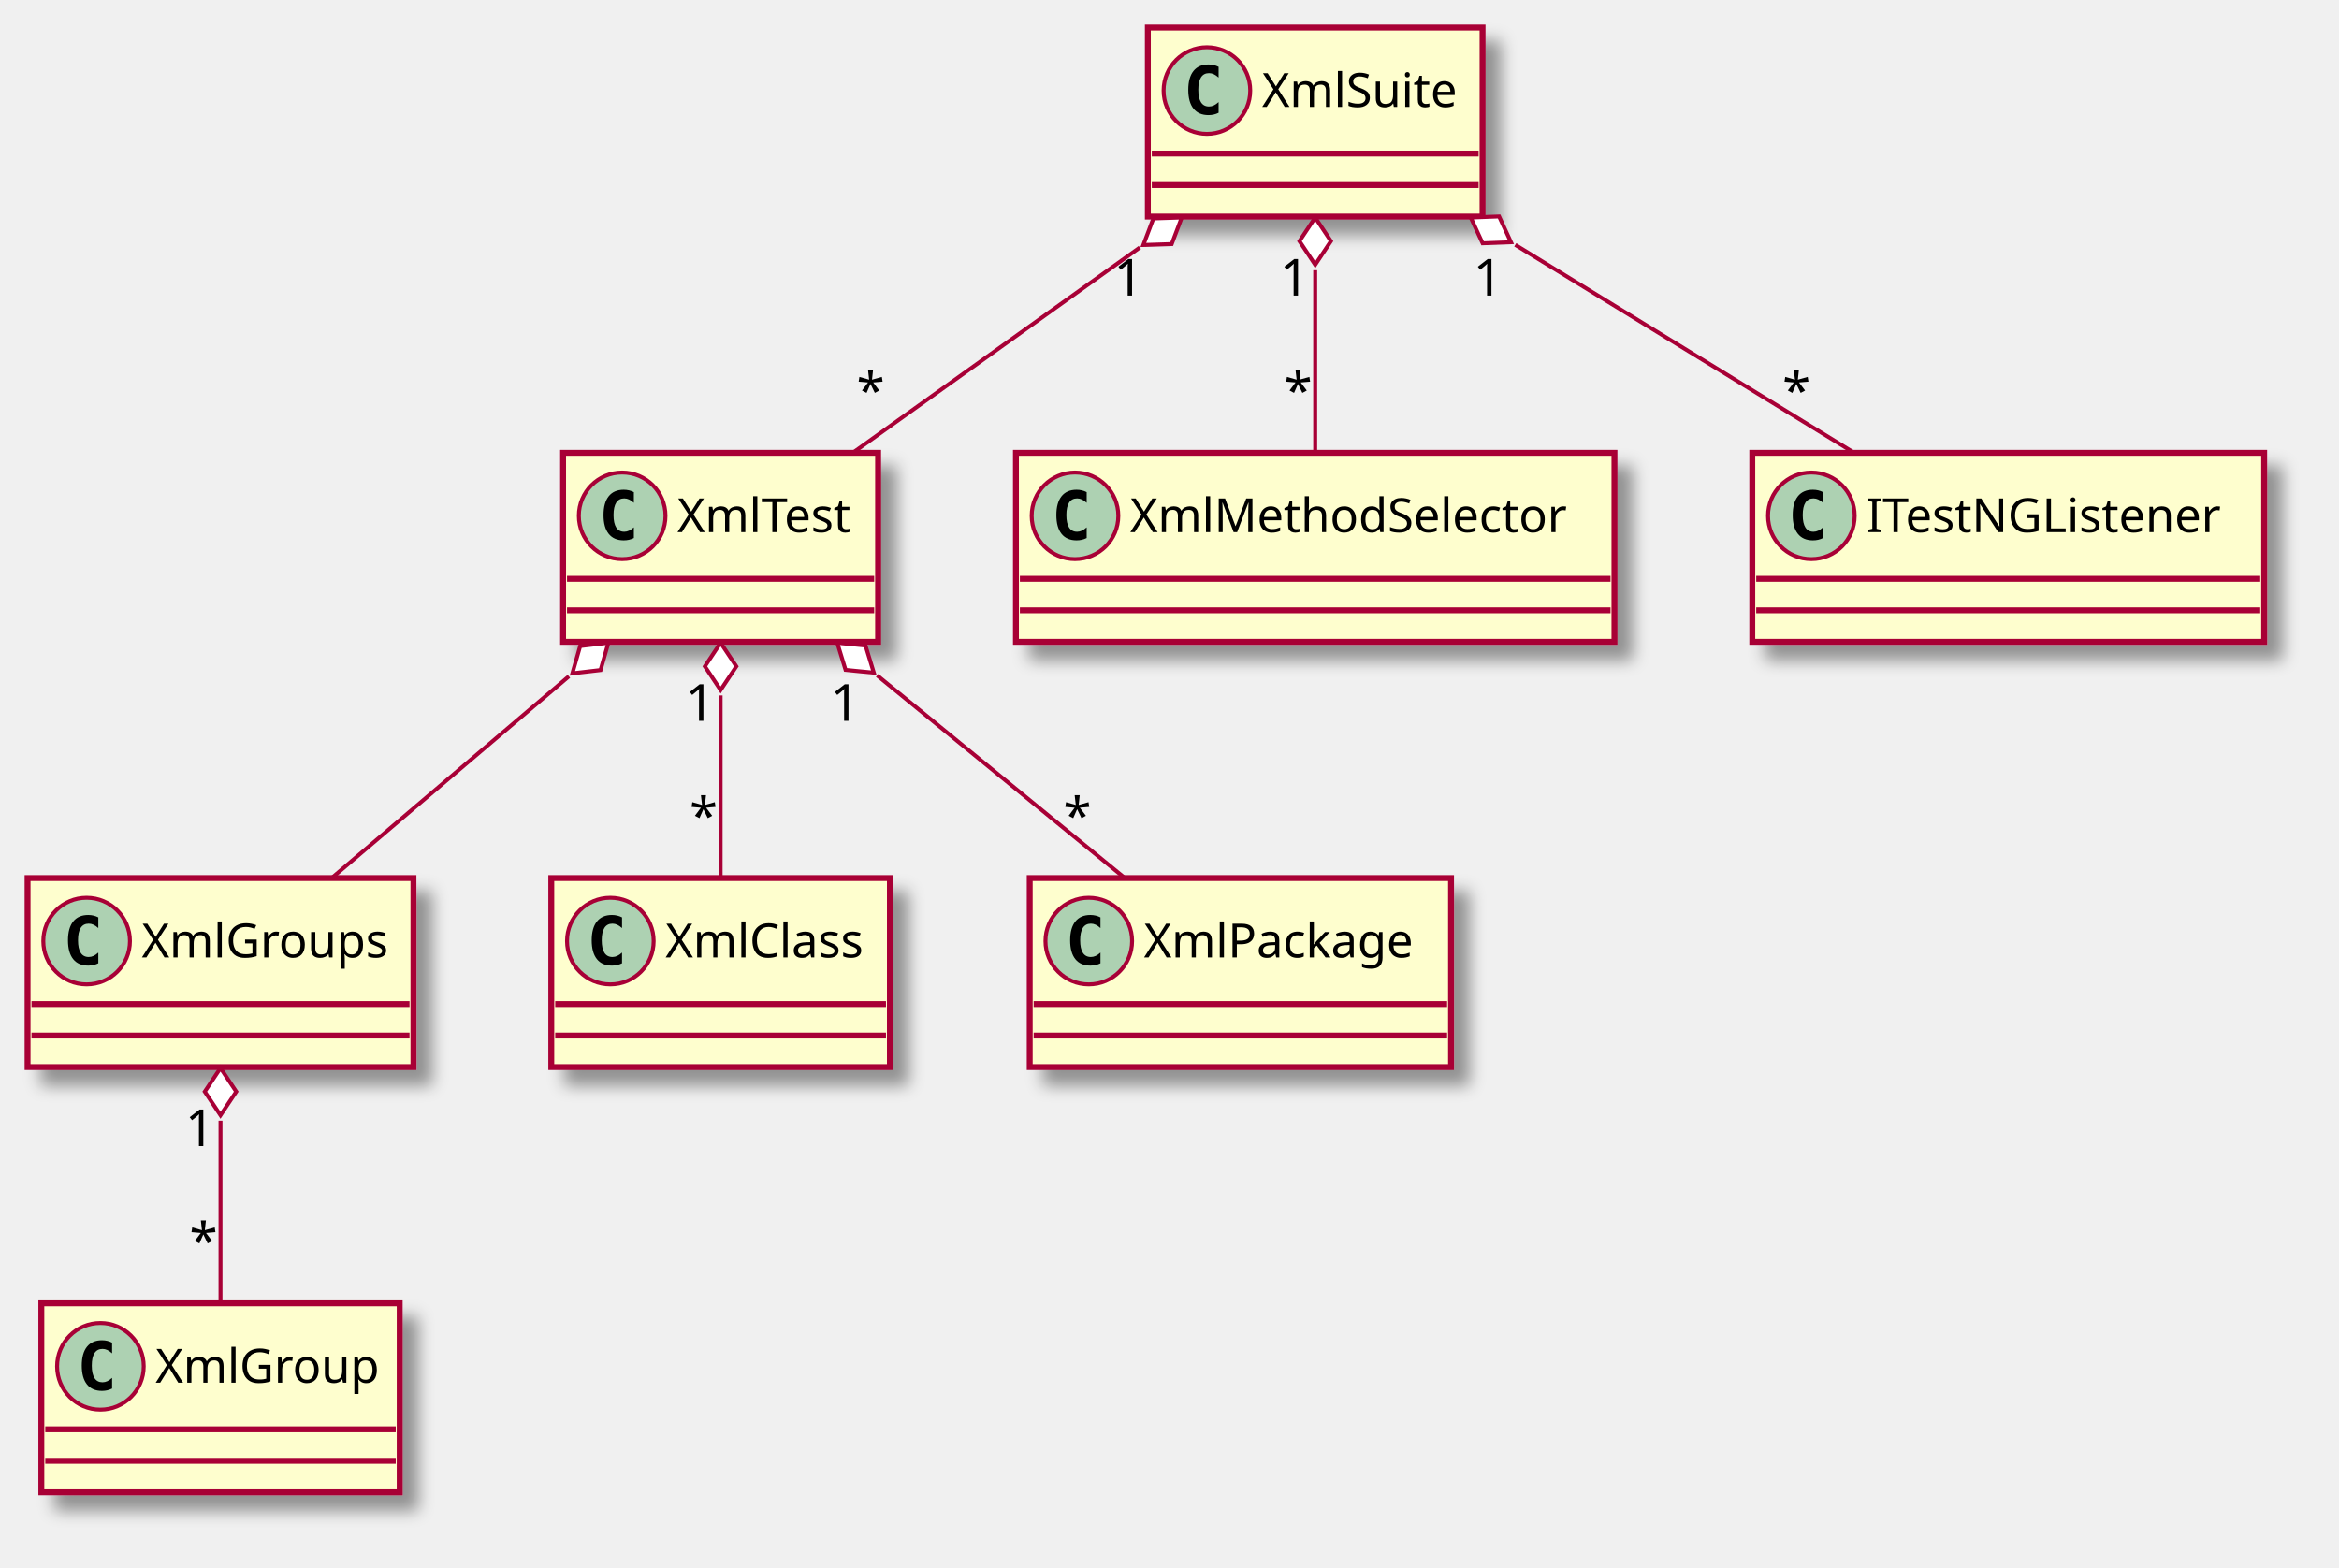
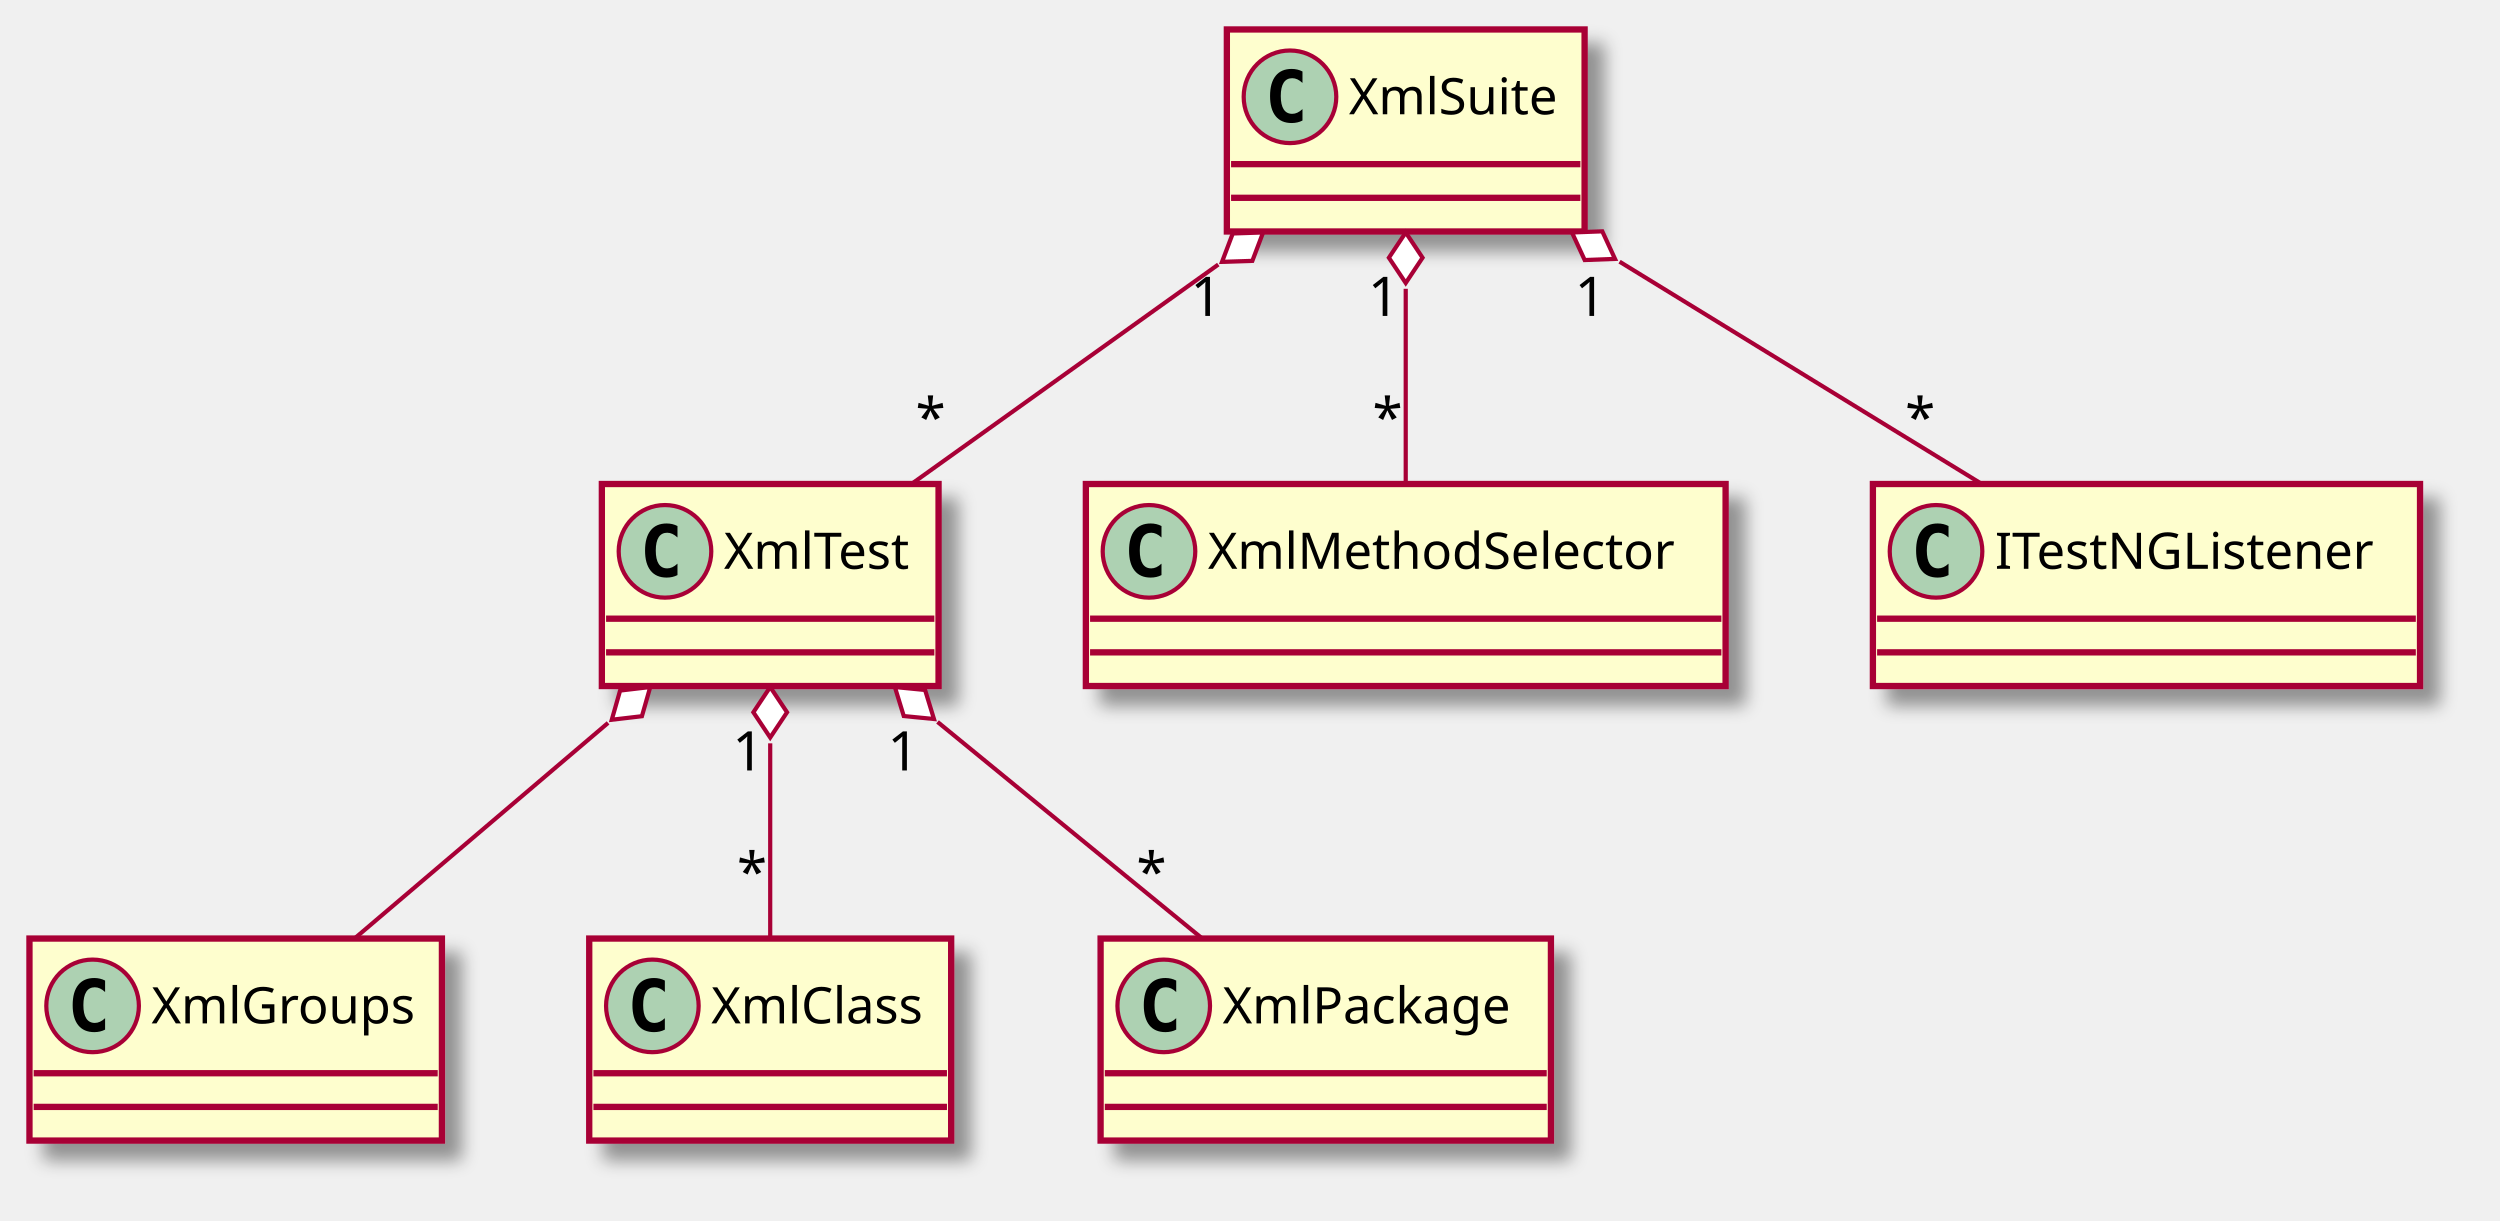
- <svg xmlns="http://www.w3.org/2000/svg" contentScriptType="application/ecmascript" contentStyleType="text/css" height="398px" preserveAspectRatio="none" style="width:594px;height:398px;" version="1.1" viewBox="0 0 594 398" width="594px" zoomAndPan="magnify">
+ <svg xmlns="http://www.w3.org/2000/svg" contentScriptType="application/ecmascript" contentStyleType="text/css" height="290px" preserveAspectRatio="none" style="width:594px;height:290px;" version="1.1" viewBox="0 0 594 290" width="594px" zoomAndPan="magnify">
  <defs>
-     <filter height="300%" id="f1vflcnbl23wul" width="300%" x="-1" y="-1">
+     <filter height="300%" id="f89ji7lalrl8v" width="300%" x="-1" y="-1">
      <feGaussianBlur result="blurOut" stdDeviation="2.0" />
      <feColorMatrix in="blurOut" result="blurOut2" type="matrix" values="0 0 0 0 0 0 0 0 0 0 0 0 0 0 0 0 0 0 .4 0" />
      <feOffset dx="4.0" dy="4.0" in="blurOut2" result="blurOut3" />
      <feBlend in="SourceGraphic" in2="blurOut3" mode="normal" />
    </filter>
  </defs>
  <g>
-     <rect fill="#FEFECE" filter="url(#f1vflcnbl23wul)" height="48" id="XmlSuite" style="stroke: #A80036; stroke-width: 1.5;" width="85" x="291.5" y="7" />
+     <rect fill="#FEFECE" filter="url(#f89ji7lalrl8v)" height="48" id="XmlSuite" style="stroke: #A80036; stroke-width: 1.5;" width="85" x="291.5" y="7" />
    <ellipse cx="306.5" cy="23" fill="#ADD1B2" rx="11" ry="11" style="stroke: #A80036; stroke-width: 1.0;" />
    <path d="M309.469,28.641 Q308.891,28.938 308.25,29.086 Q307.609,29.234 306.906,29.234 Q304.406,29.234 303.086,27.586 Q301.766,25.938 301.766,22.812 Q301.766,19.688 303.086,18.031 Q304.406,16.375 306.906,16.375 Q307.609,16.375 308.258,16.531 Q308.906,16.688 309.469,16.984 L309.469,19.703 Q308.844,19.125 308.25,18.852 Q307.656,18.578 307.031,18.578 Q305.688,18.578 305,19.648 Q304.312,20.719 304.312,22.812 Q304.312,24.906 305,25.977 Q305.688,27.047 307.031,27.047 Q307.656,27.047 308.25,26.773 Q308.844,26.5 309.469,25.922 L309.469,28.641 Z " />
    <text fill="#000000" font-family="sans-serif" font-size="12" lengthAdjust="spacingAndGlyphs" textLength="53" x="320.5" y="27.154">XmlSuite</text>
    <line style="stroke: #A80036; stroke-width: 1.5;" x1="292.5" x2="375.5" y1="39" y2="39" />
    <line style="stroke: #A80036; stroke-width: 1.5;" x1="292.5" x2="375.5" y1="47" y2="47" />
-     <rect fill="#FEFECE" filter="url(#f1vflcnbl23wul)" height="48" id="XmlTest" style="stroke: #A80036; stroke-width: 1.5;" width="80" x="143" y="115" />
+     <rect fill="#FEFECE" filter="url(#f89ji7lalrl8v)" height="48" id="XmlTest" style="stroke: #A80036; stroke-width: 1.5;" width="80" x="143" y="115" />
    <ellipse cx="158" cy="131" fill="#ADD1B2" rx="11" ry="11" style="stroke: #A80036; stroke-width: 1.0;" />
    <path d="M160.969,136.641 Q160.391,136.938 159.75,137.086 Q159.109,137.234 158.406,137.234 Q155.906,137.234 154.586,135.586 Q153.266,133.938 153.266,130.812 Q153.266,127.688 154.586,126.031 Q155.906,124.375 158.406,124.375 Q159.109,124.375 159.758,124.531 Q160.406,124.688 160.969,124.984 L160.969,127.703 Q160.344,127.125 159.75,126.852 Q159.156,126.578 158.531,126.578 Q157.188,126.578 156.5,127.648 Q155.812,128.719 155.812,130.812 Q155.812,132.906 156.5,133.977 Q157.188,135.047 158.531,135.047 Q159.156,135.047 159.75,134.773 Q160.344,134.5 160.969,133.922 L160.969,136.641 Z " />
    <text fill="#000000" font-family="sans-serif" font-size="12" lengthAdjust="spacingAndGlyphs" textLength="48" x="172" y="135.154">XmlTest</text>
    <line style="stroke: #A80036; stroke-width: 1.5;" x1="144" x2="222" y1="147" y2="147" />
    <line style="stroke: #A80036; stroke-width: 1.5;" x1="144" x2="222" y1="155" y2="155" />
-     <rect fill="#FEFECE" filter="url(#f1vflcnbl23wul)" height="48" id="XmlMethodSelector" style="stroke: #A80036; stroke-width: 1.5;" width="152" x="258" y="115" />
+     <rect fill="#FEFECE" filter="url(#f89ji7lalrl8v)" height="48" id="XmlMethodSelector" style="stroke: #A80036; stroke-width: 1.5;" width="152" x="258" y="115" />
    <ellipse cx="273" cy="131" fill="#ADD1B2" rx="11" ry="11" style="stroke: #A80036; stroke-width: 1.0;" />
    <path d="M275.969,136.641 Q275.391,136.938 274.75,137.086 Q274.109,137.234 273.406,137.234 Q270.906,137.234 269.586,135.586 Q268.266,133.938 268.266,130.812 Q268.266,127.688 269.586,126.031 Q270.906,124.375 273.406,124.375 Q274.109,124.375 274.758,124.531 Q275.406,124.688 275.969,124.984 L275.969,127.703 Q275.344,127.125 274.75,126.852 Q274.156,126.578 273.531,126.578 Q272.188,126.578 271.5,127.648 Q270.812,128.719 270.812,130.812 Q270.812,132.906 271.5,133.977 Q272.188,135.047 273.531,135.047 Q274.156,135.047 274.75,134.773 Q275.344,134.5 275.969,133.922 L275.969,136.641 Z " />
    <text fill="#000000" font-family="sans-serif" font-size="12" lengthAdjust="spacingAndGlyphs" textLength="120" x="287" y="135.154">XmlMethodSelector</text>
    <line style="stroke: #A80036; stroke-width: 1.5;" x1="259" x2="409" y1="147" y2="147" />
    <line style="stroke: #A80036; stroke-width: 1.5;" x1="259" x2="409" y1="155" y2="155" />
-     <rect fill="#FEFECE" filter="url(#f1vflcnbl23wul)" height="48" id="ITestNGListener" style="stroke: #A80036; stroke-width: 1.5;" width="130" x="445" y="115" />
+     <rect fill="#FEFECE" filter="url(#f89ji7lalrl8v)" height="48" id="ITestNGListener" style="stroke: #A80036; stroke-width: 1.5;" width="130" x="445" y="115" />
    <ellipse cx="460" cy="131" fill="#ADD1B2" rx="11" ry="11" style="stroke: #A80036; stroke-width: 1.0;" />
    <path d="M462.969,136.641 Q462.391,136.938 461.75,137.086 Q461.109,137.234 460.406,137.234 Q457.906,137.234 456.586,135.586 Q455.266,133.938 455.266,130.812 Q455.266,127.688 456.586,126.031 Q457.906,124.375 460.406,124.375 Q461.109,124.375 461.758,124.531 Q462.406,124.688 462.969,124.984 L462.969,127.703 Q462.344,127.125 461.75,126.852 Q461.156,126.578 460.531,126.578 Q459.188,126.578 458.5,127.648 Q457.812,128.719 457.812,130.812 Q457.812,132.906 458.5,133.977 Q459.188,135.047 460.531,135.047 Q461.156,135.047 461.75,134.773 Q462.344,134.5 462.969,133.922 L462.969,136.641 Z " />
    <text fill="#000000" font-family="sans-serif" font-size="12" lengthAdjust="spacingAndGlyphs" textLength="98" x="474" y="135.154">ITestNGListener</text>
    <line style="stroke: #A80036; stroke-width: 1.5;" x1="446" x2="574" y1="147" y2="147" />
    <line style="stroke: #A80036; stroke-width: 1.5;" x1="446" x2="574" y1="155" y2="155" />
-     <rect fill="#FEFECE" filter="url(#f1vflcnbl23wul)" height="48" id="XmlGroups" style="stroke: #A80036; stroke-width: 1.5;" width="98" x="7" y="223" />
+     <rect fill="#FEFECE" filter="url(#f89ji7lalrl8v)" height="48" id="XmlGroups" style="stroke: #A80036; stroke-width: 1.5;" width="98" x="7" y="223" />
    <ellipse cx="22" cy="239" fill="#ADD1B2" rx="11" ry="11" style="stroke: #A80036; stroke-width: 1.0;" />
    <path d="M24.969,244.641 Q24.391,244.938 23.75,245.086 Q23.109,245.234 22.406,245.234 Q19.906,245.234 18.586,243.586 Q17.266,241.938 17.266,238.812 Q17.266,235.688 18.586,234.031 Q19.906,232.375 22.406,232.375 Q23.109,232.375 23.758,232.531 Q24.406,232.688 24.969,232.984 L24.969,235.703 Q24.344,235.125 23.75,234.852 Q23.156,234.578 22.531,234.578 Q21.188,234.578 20.5,235.648 Q19.812,236.719 19.812,238.812 Q19.812,240.906 20.5,241.977 Q21.188,243.047 22.531,243.047 Q23.156,243.047 23.75,242.773 Q24.344,242.5 24.969,241.922 L24.969,244.641 Z " />
    <text fill="#000000" font-family="sans-serif" font-size="12" lengthAdjust="spacingAndGlyphs" textLength="66" x="36" y="243.154">XmlGroups</text>
    <line style="stroke: #A80036; stroke-width: 1.5;" x1="8" x2="104" y1="255" y2="255" />
    <line style="stroke: #A80036; stroke-width: 1.5;" x1="8" x2="104" y1="263" y2="263" />
-     <rect fill="#FEFECE" filter="url(#f1vflcnbl23wul)" height="48" id="XmlGroup" style="stroke: #A80036; stroke-width: 1.5;" width="91" x="10.5" y="331" />
-     <ellipse cx="25.5" cy="347" fill="#ADD1B2" rx="11" ry="11" style="stroke: #A80036; stroke-width: 1.0;" />
-     <path d="M28.469,352.641 Q27.891,352.938 27.25,353.086 Q26.609,353.234 25.906,353.234 Q23.406,353.234 22.086,351.586 Q20.766,349.938 20.766,346.812 Q20.766,343.688 22.086,342.031 Q23.406,340.375 25.906,340.375 Q26.609,340.375 27.258,340.531 Q27.906,340.688 28.469,340.984 L28.469,343.703 Q27.844,343.125 27.25,342.852 Q26.656,342.578 26.031,342.578 Q24.688,342.578 24,343.648 Q23.312,344.719 23.312,346.812 Q23.312,348.906 24,349.977 Q24.688,351.047 26.031,351.047 Q26.656,351.047 27.25,350.773 Q27.844,350.5 28.469,349.922 L28.469,352.641 Z " />
-     <text fill="#000000" font-family="sans-serif" font-size="12" lengthAdjust="spacingAndGlyphs" textLength="59" x="39.5" y="351.154">XmlGroup</text>
-     <line style="stroke: #A80036; stroke-width: 1.5;" x1="11.5" x2="100.5" y1="363" y2="363" />
-     <line style="stroke: #A80036; stroke-width: 1.5;" x1="11.5" x2="100.5" y1="371" y2="371" />
-     <rect fill="#FEFECE" filter="url(#f1vflcnbl23wul)" height="48" id="XmlClass" style="stroke: #A80036; stroke-width: 1.5;" width="86" x="140" y="223" />
+     <rect fill="#FEFECE" filter="url(#f89ji7lalrl8v)" height="48" id="XmlClass" style="stroke: #A80036; stroke-width: 1.5;" width="86" x="140" y="223" />
    <ellipse cx="155" cy="239" fill="#ADD1B2" rx="11" ry="11" style="stroke: #A80036; stroke-width: 1.0;" />
    <path d="M157.969,244.641 Q157.391,244.938 156.75,245.086 Q156.109,245.234 155.406,245.234 Q152.906,245.234 151.586,243.586 Q150.266,241.938 150.266,238.812 Q150.266,235.688 151.586,234.031 Q152.906,232.375 155.406,232.375 Q156.109,232.375 156.758,232.531 Q157.406,232.688 157.969,232.984 L157.969,235.703 Q157.344,235.125 156.75,234.852 Q156.156,234.578 155.531,234.578 Q154.188,234.578 153.5,235.648 Q152.812,236.719 152.812,238.812 Q152.812,240.906 153.5,241.977 Q154.188,243.047 155.531,243.047 Q156.156,243.047 156.75,242.773 Q157.344,242.5 157.969,241.922 L157.969,244.641 Z " />
    <text fill="#000000" font-family="sans-serif" font-size="12" lengthAdjust="spacingAndGlyphs" textLength="54" x="169" y="243.154">XmlClass</text>
    <line style="stroke: #A80036; stroke-width: 1.5;" x1="141" x2="225" y1="255" y2="255" />
    <line style="stroke: #A80036; stroke-width: 1.5;" x1="141" x2="225" y1="263" y2="263" />
-     <rect fill="#FEFECE" filter="url(#f1vflcnbl23wul)" height="48" id="XmlPackage" style="stroke: #A80036; stroke-width: 1.5;" width="107" x="261.5" y="223" />
+     <rect fill="#FEFECE" filter="url(#f89ji7lalrl8v)" height="48" id="XmlPackage" style="stroke: #A80036; stroke-width: 1.5;" width="107" x="261.5" y="223" />
    <ellipse cx="276.5" cy="239" fill="#ADD1B2" rx="11" ry="11" style="stroke: #A80036; stroke-width: 1.0;" />
    <path d="M279.469,244.641 Q278.891,244.938 278.25,245.086 Q277.609,245.234 276.906,245.234 Q274.406,245.234 273.086,243.586 Q271.766,241.938 271.766,238.812 Q271.766,235.688 273.086,234.031 Q274.406,232.375 276.906,232.375 Q277.609,232.375 278.258,232.531 Q278.906,232.688 279.469,232.984 L279.469,235.703 Q278.844,235.125 278.25,234.852 Q277.656,234.578 277.031,234.578 Q275.688,234.578 275,235.648 Q274.312,236.719 274.312,238.812 Q274.312,240.906 275,241.977 Q275.688,243.047 277.031,243.047 Q277.656,243.047 278.25,242.773 Q278.844,242.5 279.469,241.922 L279.469,244.641 Z " />
    <text fill="#000000" font-family="sans-serif" font-size="12" lengthAdjust="spacingAndGlyphs" textLength="75" x="290.5" y="243.154">XmlPackage</text>
    <line style="stroke: #A80036; stroke-width: 1.5;" x1="262.5" x2="367.5" y1="255" y2="255" />
    <line style="stroke: #A80036; stroke-width: 1.5;" x1="262.5" x2="367.5" y1="263" y2="263" />
    <path codeLine="1" d="M289.466,62.852 C266.213,79.483 238.22,99.505 216.774,114.844 " fill="none" id="XmlSuite-backto-XmlTest" style="stroke: #A80036; stroke-width: 1.0;" />
    <polygon fill="#FFFFFF" points="300.113,55.237,292.906,55.474,290.352,62.218,297.56,61.981,300.113,55.237" style="stroke: #A80036; stroke-width: 1.0;" />
    <text fill="#000000" font-family="sans-serif" font-size="13" lengthAdjust="spacingAndGlyphs" textLength="8" x="282.878" y="75.056">1</text>
    <text fill="#000000" font-family="sans-serif" font-size="13" lengthAdjust="spacingAndGlyphs" textLength="7" x="217.532" y="103.816">*</text>
    <path codeLine="2" d="M334,68.615 C334,83.953 334,101.24 334,114.844 " fill="none" id="XmlSuite-backto-XmlMethodSelector" style="stroke: #A80036; stroke-width: 1.0;" />
    <polygon fill="#FFFFFF" points="334,55.237,330,61.237,334,67.237,338,61.237,334,55.237" style="stroke: #A80036; stroke-width: 1.0;" />
    <text fill="#000000" font-family="sans-serif" font-size="13" lengthAdjust="spacingAndGlyphs" textLength="8" x="325.025" y="75.056">1</text>
    <text fill="#000000" font-family="sans-serif" font-size="13" lengthAdjust="spacingAndGlyphs" textLength="7" x="326.103" y="103.816">*</text>
    <path codeLine="3" d="M384.806,62.176 C412.123,78.939 445.299,99.297 470.634,114.844 " fill="none" id="XmlSuite-backto-ITestNGListener" style="stroke: #A80036; stroke-width: 1.0;" />
    <polygon fill="#FFFFFF" points="373.498,55.237,376.52,61.785,383.726,61.514,380.704,54.966,373.498,55.237" style="stroke: #A80036; stroke-width: 1.0;" />
    <text fill="#000000" font-family="sans-serif" font-size="13" lengthAdjust="spacingAndGlyphs" textLength="8" x="374.15" y="75.056">1</text>
    <text fill="#000000" font-family="sans-serif" font-size="13" lengthAdjust="spacingAndGlyphs" textLength="7" x="452.65" y="103.816">*</text>
    <path codeLine="5" d="M144.479,171.758 C125.137,188.207 102.117,207.783 84.406,222.844 " fill="none" id="XmlTest-backto-XmlGroups" style="stroke: #A80036; stroke-width: 1.0;" />
    <polygon fill="#FFFFFF" points="154.499,163.237,147.337,164.077,145.357,171.011,152.519,170.171,154.499,163.237" style="stroke: #A80036; stroke-width: 1.0;" />
-     <path codeLine="6" d="M56,284.615 C56,299.953 56,317.24 56,330.844 " fill="none" id="XmlGroups-backto-XmlGroup" style="stroke: #A80036; stroke-width: 1.0;" />
-     <polygon fill="#FFFFFF" points="56,271.237,52,277.237,56,283.237,60,277.237,56,271.237" style="stroke: #A80036; stroke-width: 1.0;" />
-     <text fill="#000000" font-family="sans-serif" font-size="13" lengthAdjust="spacingAndGlyphs" textLength="8" x="47.025" y="291.056">1</text>
-     <text fill="#000000" font-family="sans-serif" font-size="13" lengthAdjust="spacingAndGlyphs" textLength="7" x="48.103" y="319.816">*</text>
-     <path codeLine="7" d="M183,176.614 C183,191.953 183,209.24 183,222.844 " fill="none" id="XmlTest-backto-XmlClass" style="stroke: #A80036; stroke-width: 1.0;" />
+     <path codeLine="6" d="M183,176.614 C183,191.953 183,209.24 183,222.844 " fill="none" id="XmlTest-backto-XmlClass" style="stroke: #A80036; stroke-width: 1.0;" />
    <polygon fill="#FFFFFF" points="183,163.237,179,169.237,183,175.237,187,169.237,183,163.237" style="stroke: #A80036; stroke-width: 1.0;" />
    <text fill="#000000" font-family="sans-serif" font-size="13" lengthAdjust="spacingAndGlyphs" textLength="8" x="174.025" y="183.056">1</text>
    <text fill="#000000" font-family="sans-serif" font-size="13" lengthAdjust="spacingAndGlyphs" textLength="7" x="175.103" y="211.816">*</text>
-     <path codeLine="8" d="M222.76,171.531 C242.921,188.026 266.983,207.713 285.476,222.844 " fill="none" id="XmlTest-backto-XmlPackage" style="stroke: #A80036; stroke-width: 1.0;" />
+     <path codeLine="7" d="M222.76,171.531 C242.921,188.026 266.983,207.713 285.476,222.844 " fill="none" id="XmlTest-backto-XmlPackage" style="stroke: #A80036; stroke-width: 1.0;" />
    <polygon fill="#FFFFFF" points="212.623,163.237,214.734,170.133,221.911,170.836,219.8,163.941,212.623,163.237" style="stroke: #A80036; stroke-width: 1.0;" />
    <text fill="#000000" font-family="sans-serif" font-size="13" lengthAdjust="spacingAndGlyphs" textLength="8" x="210.869" y="183.056">1</text>
    <text fill="#000000" font-family="sans-serif" font-size="13" lengthAdjust="spacingAndGlyphs" textLength="7" x="270.013" y="211.816">*</text>
  </g>
</svg>
